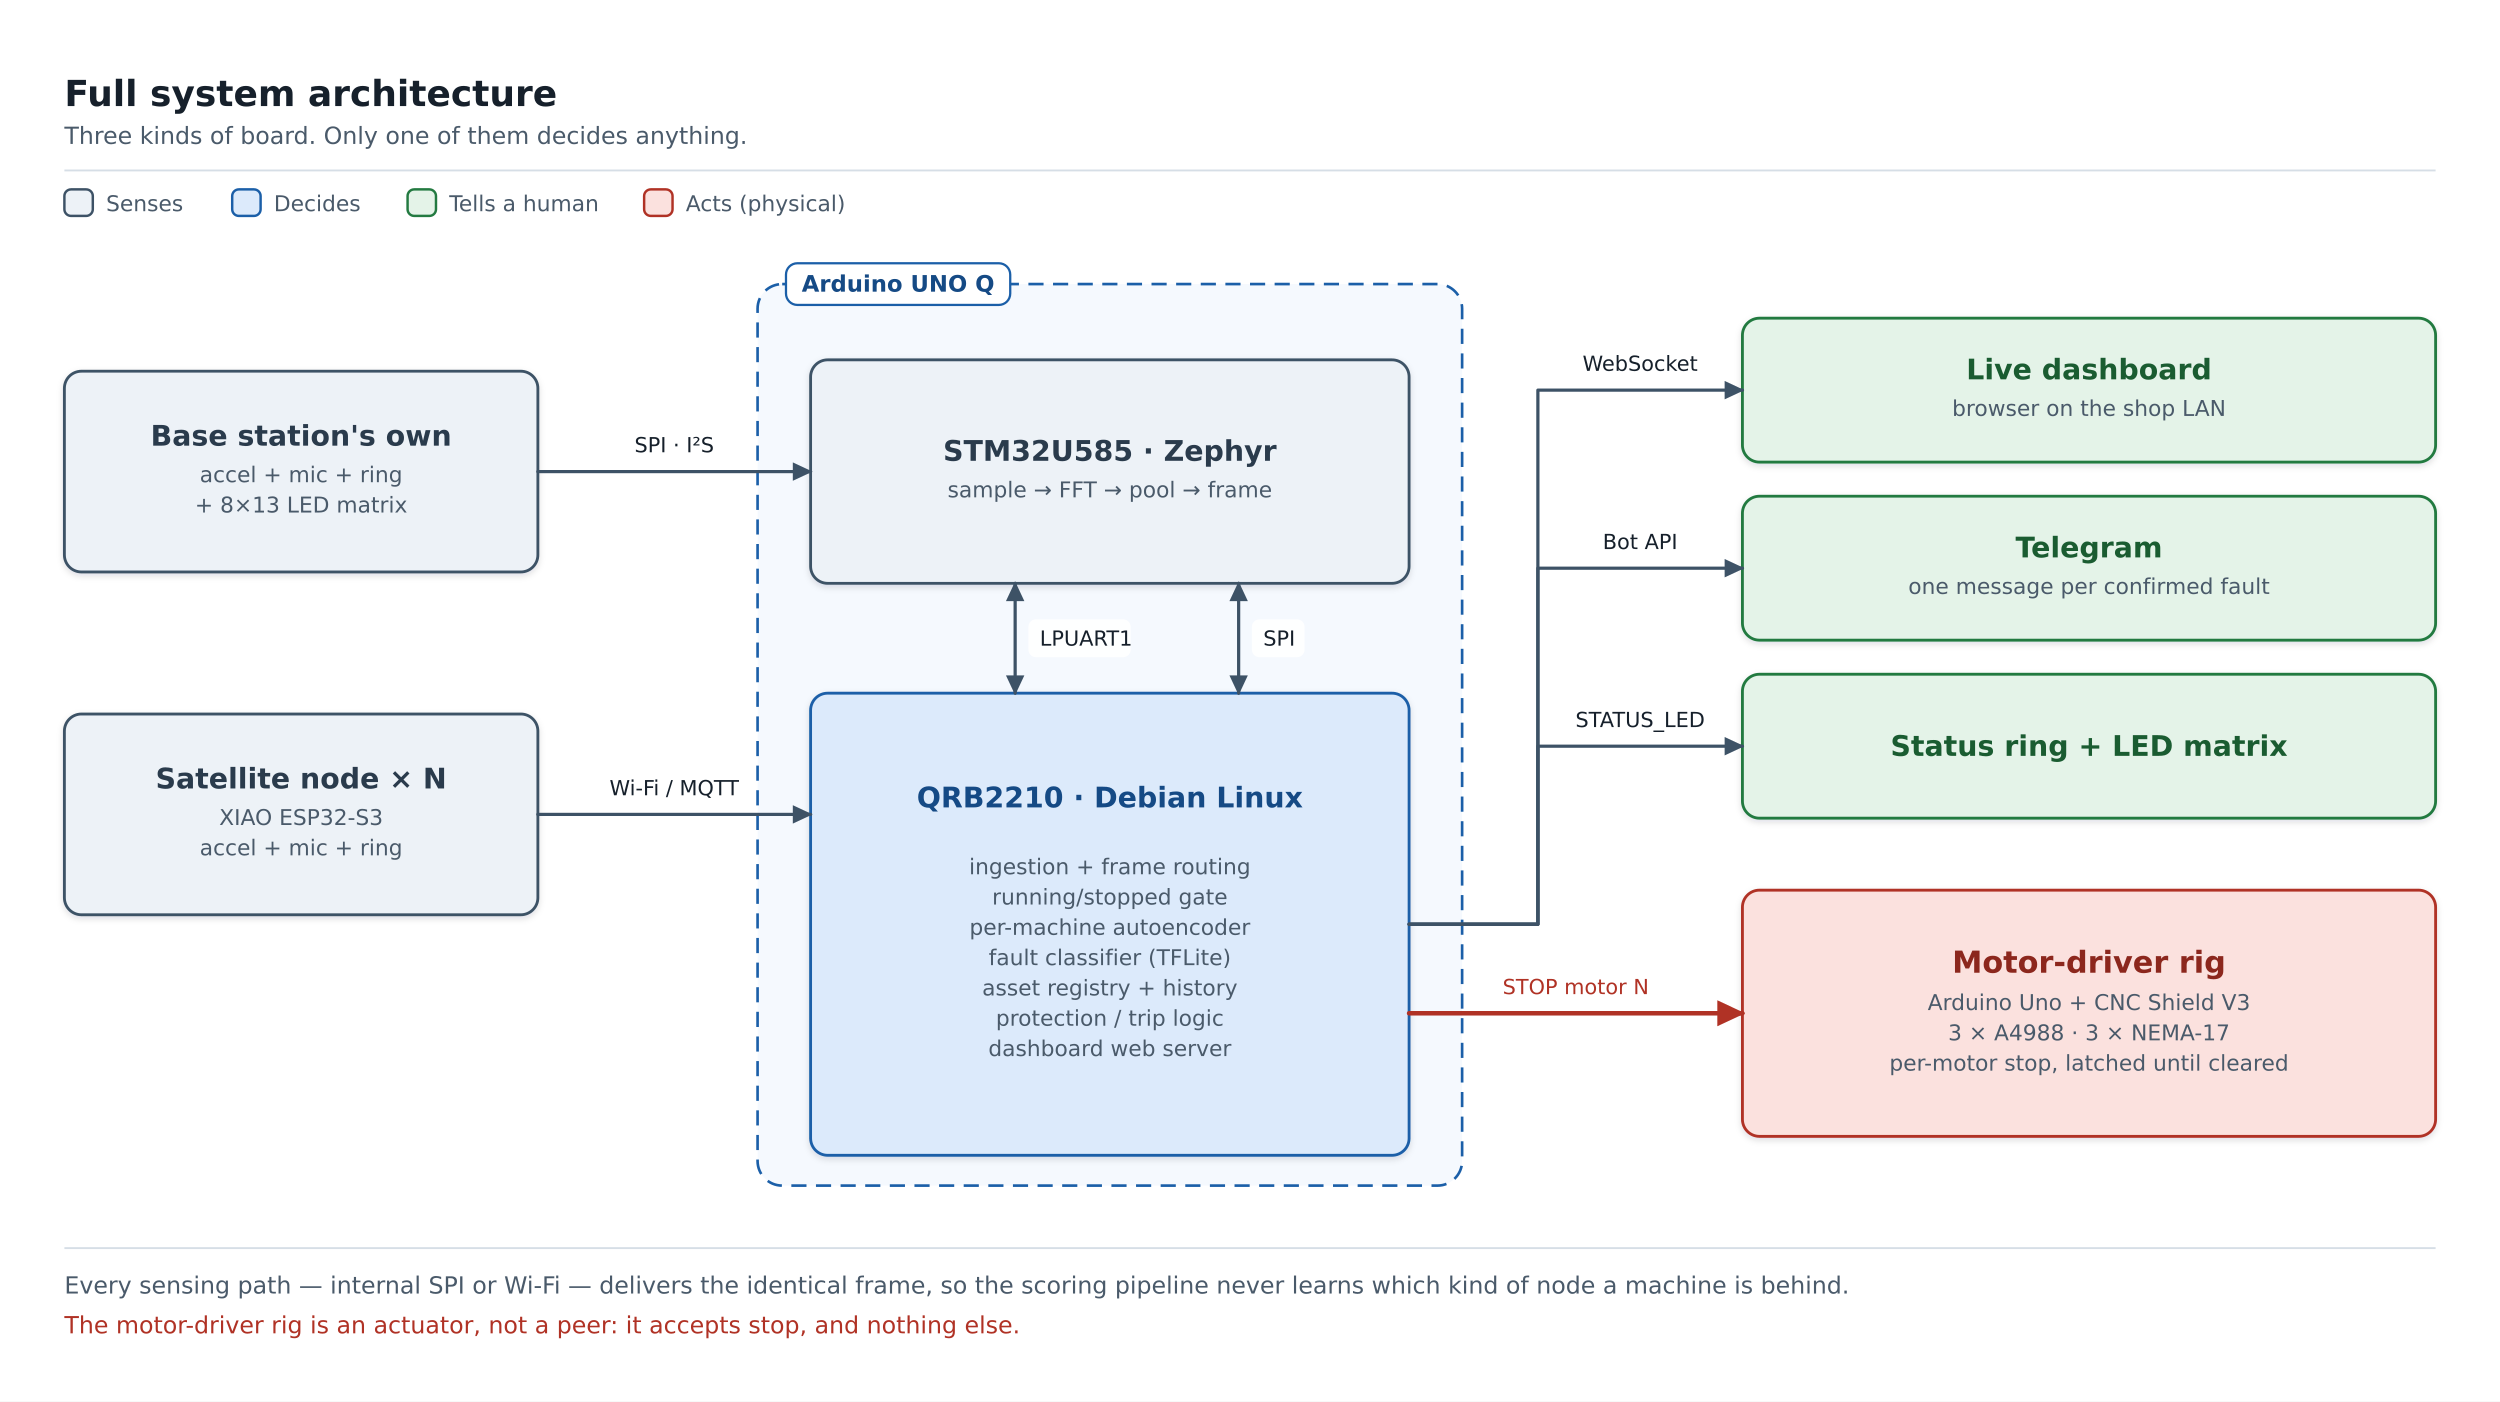
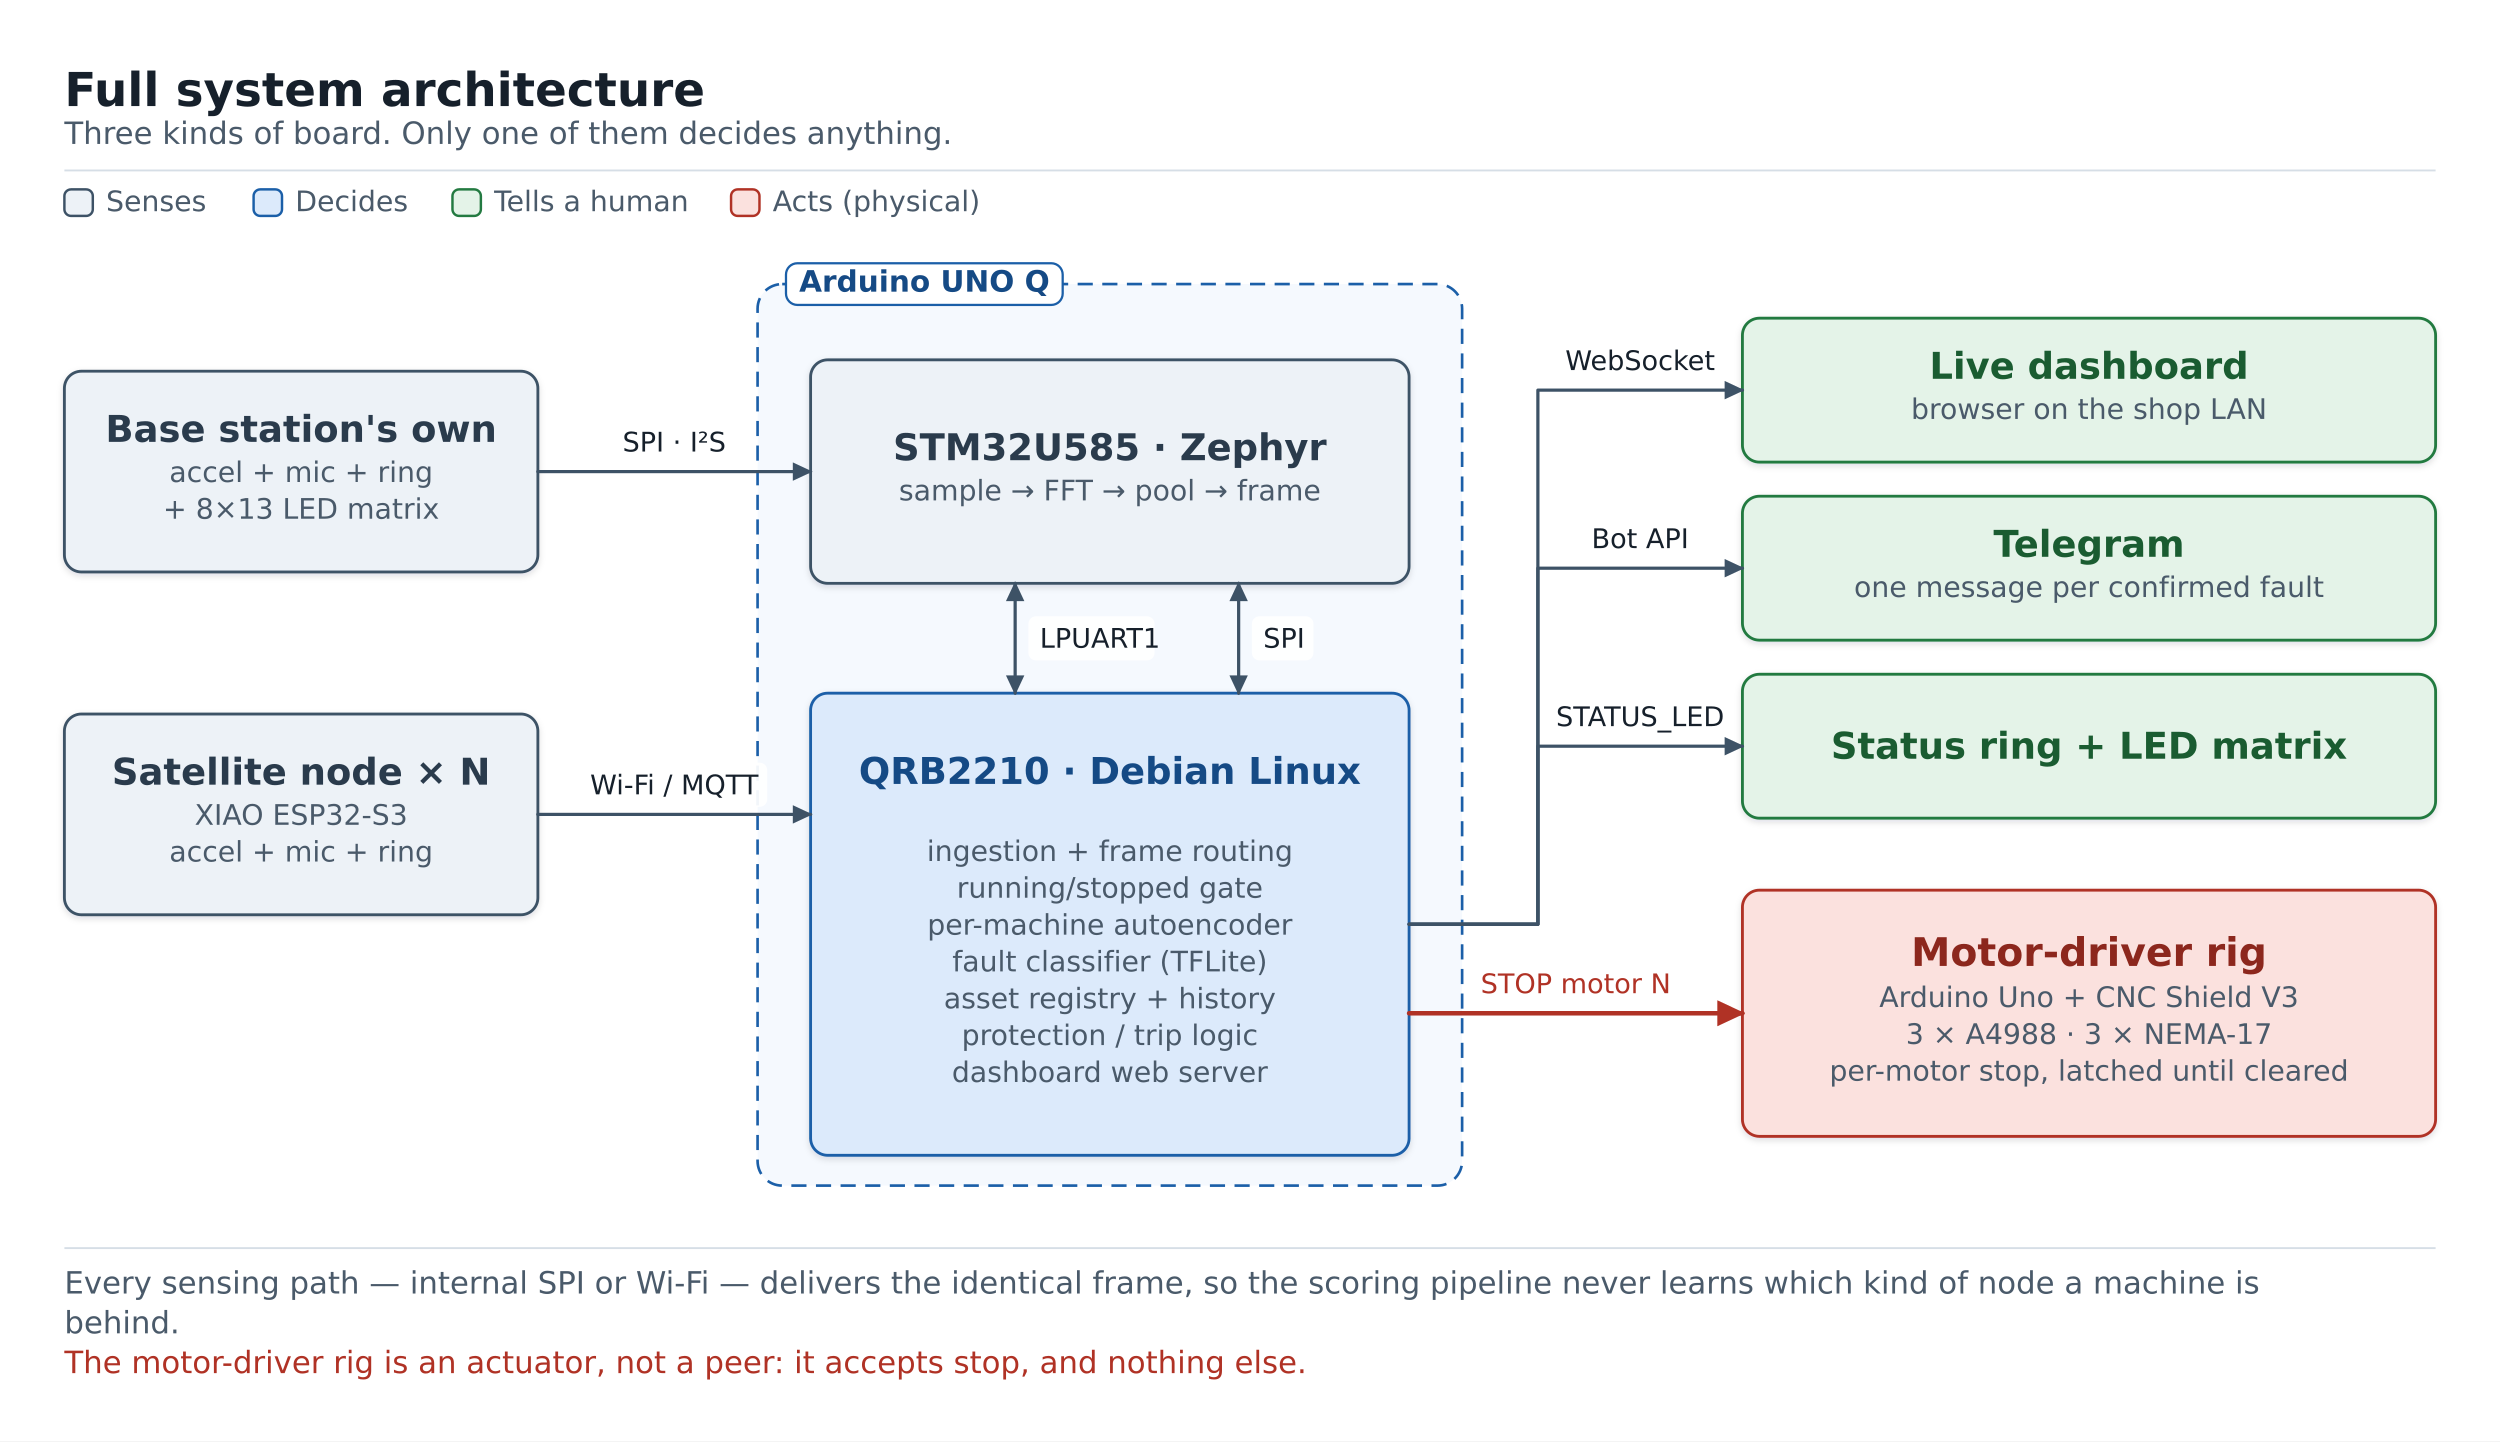
- <svg xmlns="http://www.w3.org/2000/svg" width="1320" height="740" viewBox="0 0 1320 740">
+ <svg xmlns="http://www.w3.org/2000/svg" width="1320" height="761" viewBox="0 0 1320 761">
  <defs>
    <marker id="arrow" viewBox="0 0 10 10" refX="8.5" refY="5" markerWidth="6.5" markerHeight="6.5" orient="auto-start-reverse">
      <path d="M0,0.6 L9.4,5 L0,9.4 z" fill="#3D5266" />
    </marker>
    <marker id="arrowAct" viewBox="0 0 10 10" refX="8.5" refY="5" markerWidth="6.5" markerHeight="6.5" orient="auto-start-reverse">
      <path d="M0,0.6 L9.4,5 L0,9.4 z" fill="#B03225" />
    </marker>
    <marker id="arrowSoft" viewBox="0 0 10 10" refX="8.5" refY="5" markerWidth="6.5" markerHeight="6.5" orient="auto-start-reverse">
      <path d="M0,0.6 L9.4,5 L0,9.4 z" fill="#8C9AA8" />
    </marker>
    <marker id="arrowTell" viewBox="0 0 10 10" refX="8.5" refY="5" markerWidth="6.5" markerHeight="6.5" orient="auto-start-reverse">
      <path d="M0,0.6 L9.4,5 L0,9.4 z" fill="#237A41" />
    </marker>
    <filter id="softshadow" x="-12%" y="-12%" width="130%" height="140%">
      <feDropShadow dx="0" dy="1.4" stdDeviation="1.6" flood-color="#16202B" flood-opacity="0.13" />
    </filter>
  </defs>
-   <rect x="0" y="0" width="1320" height="740" fill="#FFFFFF" />
+   <rect x="0" y="0" width="1320" height="761" fill="#FFFFFF" />
  <rect x="34.0" y="196.0" width="250.0" height="106.0" rx="9" fill="#EDF2F7" stroke="#3D5266" stroke-width="1.5" filter="url(#softshadow)" />
-   <text x="159.0" y="235.3" font-family="DejaVu Sans, Helvetica, Arial, sans-serif" font-size="15" font-weight="bold" font-style="normal" text-anchor="middle" fill="#2A3B4C">Base station's own</text>
-   <text x="159.0" y="254.6" font-family="DejaVu Sans, Helvetica, Arial, sans-serif" font-size="11.5" font-weight="normal" font-style="normal" text-anchor="middle" fill="#4A5A6A">accel + mic + ring</text>
-   <text x="159.0" y="270.6" font-family="DejaVu Sans, Helvetica, Arial, sans-serif" font-size="11.5" font-weight="normal" font-style="normal" text-anchor="middle" fill="#4A5A6A">+ 8×13 LED matrix</text>
+   <text x="159.0" y="233.3" font-family="DejaVu Sans, Helvetica, Arial, sans-serif" font-size="19.50" font-weight="bold" font-style="normal" text-anchor="middle" fill="#2A3B4C">Base station's own</text>
+   <text x="159.0" y="254.5" font-family="DejaVu Sans, Helvetica, Arial, sans-serif" font-size="14.95" font-weight="normal" font-style="normal" text-anchor="middle" fill="#4A5A6A">accel + mic + ring</text>
+   <text x="159.0" y="273.9" font-family="DejaVu Sans, Helvetica, Arial, sans-serif" font-size="14.95" font-weight="normal" font-style="normal" text-anchor="middle" fill="#4A5A6A">+ 8×13 LED matrix</text>
  <rect x="34.0" y="377.0" width="250.0" height="106.0" rx="9" fill="#EDF2F7" stroke="#3D5266" stroke-width="1.5" filter="url(#softshadow)" />
-   <text x="159.0" y="416.3" font-family="DejaVu Sans, Helvetica, Arial, sans-serif" font-size="15" font-weight="bold" font-style="normal" text-anchor="middle" fill="#2A3B4C">Satellite node × N</text>
-   <text x="159.0" y="435.6" font-family="DejaVu Sans, Helvetica, Arial, sans-serif" font-size="11.5" font-weight="normal" font-style="normal" text-anchor="middle" fill="#4A5A6A">XIAO ESP32-S3</text>
-   <text x="159.0" y="451.6" font-family="DejaVu Sans, Helvetica, Arial, sans-serif" font-size="11.5" font-weight="normal" font-style="normal" text-anchor="middle" fill="#4A5A6A">accel + mic + ring</text>
+   <text x="159.0" y="414.3" font-family="DejaVu Sans, Helvetica, Arial, sans-serif" font-size="19.50" font-weight="bold" font-style="normal" text-anchor="middle" fill="#2A3B4C">Satellite node × N</text>
+   <text x="159.0" y="435.5" font-family="DejaVu Sans, Helvetica, Arial, sans-serif" font-size="14.95" font-weight="normal" font-style="normal" text-anchor="middle" fill="#4A5A6A">XIAO ESP32-S3</text>
+   <text x="159.0" y="454.9" font-family="DejaVu Sans, Helvetica, Arial, sans-serif" font-size="14.95" font-weight="normal" font-style="normal" text-anchor="middle" fill="#4A5A6A">accel + mic + ring</text>
  <rect x="400.0" y="150.0" width="372.0" height="476.0" rx="13" fill="#DCEAFB" fill-opacity="0.30" stroke="#1B5FA8" stroke-width="1.4" stroke-dasharray="8,5" />
-   <rect x="415.0" y="139.0" width="118.4" height="22" rx="6" fill="#FFFFFF" stroke="#1B5FA8" stroke-width="1.2" />
-   <text x="474.2" y="154.0" font-family="DejaVu Sans, Helvetica, Arial, sans-serif" font-size="12" font-weight="bold" font-style="normal" text-anchor="middle" fill="#154A85">Arduino UNO Q</text>
+   <rect x="415.0" y="139.0" width="146.1" height="22" rx="6" fill="#FFFFFF" stroke="#1B5FA8" stroke-width="1.2" />
+   <text x="488.1" y="154.0" font-family="DejaVu Sans, Helvetica, Arial, sans-serif" font-size="15.60" font-weight="bold" font-style="normal" text-anchor="middle" fill="#154A85">Arduino UNO Q</text>
  <rect x="428.0" y="190.0" width="316.0" height="118.0" rx="9" fill="#EDF2F7" stroke="#3D5266" stroke-width="1.5" filter="url(#softshadow)" />
-   <text x="586.0" y="243.3" font-family="DejaVu Sans, Helvetica, Arial, sans-serif" font-size="15" font-weight="bold" font-style="normal" text-anchor="middle" fill="#2A3B4C">STM32U585 · Zephyr</text>
-   <text x="586.0" y="262.6" font-family="DejaVu Sans, Helvetica, Arial, sans-serif" font-size="11.5" font-weight="normal" font-style="normal" text-anchor="middle" fill="#4A5A6A">sample → FFT → pool → frame</text>
+   <text x="586.0" y="243.0" font-family="DejaVu Sans, Helvetica, Arial, sans-serif" font-size="19.50" font-weight="bold" font-style="normal" text-anchor="middle" fill="#2A3B4C">STM32U585 · Zephyr</text>
+   <text x="586.0" y="264.2" font-family="DejaVu Sans, Helvetica, Arial, sans-serif" font-size="14.95" font-weight="normal" font-style="normal" text-anchor="middle" fill="#4A5A6A">sample → FFT → pool → frame</text>
  <rect x="428.0" y="366.0" width="316.0" height="244.0" rx="9" fill="#DCEAFB" stroke="#1B5FA8" stroke-width="1.5" filter="url(#softshadow)" />
-   <text x="586.0" y="426.3" font-family="DejaVu Sans, Helvetica, Arial, sans-serif" font-size="15" font-weight="bold" font-style="normal" text-anchor="middle" fill="#154A85">QRB2210 · Debian Linux</text>
-   <text x="586.0" y="445.6" font-family="DejaVu Sans, Helvetica, Arial, sans-serif" font-size="11.5" font-weight="normal" font-style="normal" text-anchor="middle" fill="#4A5A6A" />
-   <text x="586.0" y="461.6" font-family="DejaVu Sans, Helvetica, Arial, sans-serif" font-size="11.5" font-weight="normal" font-style="normal" text-anchor="middle" fill="#4A5A6A">ingestion + frame routing</text>
-   <text x="586.0" y="477.6" font-family="DejaVu Sans, Helvetica, Arial, sans-serif" font-size="11.5" font-weight="normal" font-style="normal" text-anchor="middle" fill="#4A5A6A">running/stopped gate</text>
-   <text x="586.0" y="493.6" font-family="DejaVu Sans, Helvetica, Arial, sans-serif" font-size="11.5" font-weight="normal" font-style="normal" text-anchor="middle" fill="#4A5A6A">per-machine autoencoder</text>
-   <text x="586.0" y="509.6" font-family="DejaVu Sans, Helvetica, Arial, sans-serif" font-size="11.5" font-weight="normal" font-style="normal" text-anchor="middle" fill="#4A5A6A">fault classifier (TFLite)</text>
-   <text x="586.0" y="525.6" font-family="DejaVu Sans, Helvetica, Arial, sans-serif" font-size="11.5" font-weight="normal" font-style="normal" text-anchor="middle" fill="#4A5A6A">asset registry + history</text>
-   <text x="586.0" y="541.6" font-family="DejaVu Sans, Helvetica, Arial, sans-serif" font-size="11.5" font-weight="normal" font-style="normal" text-anchor="middle" fill="#4A5A6A">protection / trip logic</text>
-   <text x="586.0" y="557.6" font-family="DejaVu Sans, Helvetica, Arial, sans-serif" font-size="11.5" font-weight="normal" font-style="normal" text-anchor="middle" fill="#4A5A6A">dashboard web server</text>
+   <text x="586.0" y="413.9" font-family="DejaVu Sans, Helvetica, Arial, sans-serif" font-size="19.50" font-weight="bold" font-style="normal" text-anchor="middle" fill="#154A85">QRB2210 · Debian Linux</text>
+   <text x="586.0" y="435.1" font-family="DejaVu Sans, Helvetica, Arial, sans-serif" font-size="14.95" font-weight="normal" font-style="normal" text-anchor="middle" fill="#4A5A6A" />
+   <text x="586.0" y="454.6" font-family="DejaVu Sans, Helvetica, Arial, sans-serif" font-size="14.95" font-weight="normal" font-style="normal" text-anchor="middle" fill="#4A5A6A">ingestion + frame routing</text>
+   <text x="586.0" y="474.0" font-family="DejaVu Sans, Helvetica, Arial, sans-serif" font-size="14.95" font-weight="normal" font-style="normal" text-anchor="middle" fill="#4A5A6A">running/stopped gate</text>
+   <text x="586.0" y="493.5" font-family="DejaVu Sans, Helvetica, Arial, sans-serif" font-size="14.95" font-weight="normal" font-style="normal" text-anchor="middle" fill="#4A5A6A">per-machine autoencoder</text>
+   <text x="586.0" y="512.9" font-family="DejaVu Sans, Helvetica, Arial, sans-serif" font-size="14.95" font-weight="normal" font-style="normal" text-anchor="middle" fill="#4A5A6A">fault classifier (TFLite)</text>
+   <text x="586.0" y="532.4" font-family="DejaVu Sans, Helvetica, Arial, sans-serif" font-size="14.95" font-weight="normal" font-style="normal" text-anchor="middle" fill="#4A5A6A">asset registry + history</text>
+   <text x="586.0" y="551.8" font-family="DejaVu Sans, Helvetica, Arial, sans-serif" font-size="14.95" font-weight="normal" font-style="normal" text-anchor="middle" fill="#4A5A6A">protection / trip logic</text>
+   <text x="586.0" y="571.3" font-family="DejaVu Sans, Helvetica, Arial, sans-serif" font-size="14.95" font-weight="normal" font-style="normal" text-anchor="middle" fill="#4A5A6A">dashboard web server</text>
  <path d="M284.0,249.0 L428.0,249.0" fill="none" stroke="#3D5266" stroke-width="1.7" stroke-linejoin="round" stroke-linecap="round" marker-end="url(#arrow)" />
-   <rect x="327.4" y="225.0" width="57.2" height="20.0" rx="4" fill="#FFFFFF" opacity="0.94" />
-   <text x="356.0" y="238.8" font-family="DejaVu Sans, Helvetica, Arial, sans-serif" font-size="11" font-weight="normal" font-style="normal" text-anchor="middle" fill="#16202B">SPI · I²S</text>
+   <rect x="320.6" y="221.7" width="70.7" height="23.3" rx="4" fill="#FFFFFF" opacity="0.94" />
+   <text x="356.0" y="238.4" font-family="DejaVu Sans, Helvetica, Arial, sans-serif" font-size="14.30" font-weight="normal" font-style="normal" text-anchor="middle" fill="#16202B">SPI · I²S</text>
  <path d="M284.0,430.0 L428.0,430.0" fill="none" stroke="#3D5266" stroke-width="1.7" stroke-linejoin="round" stroke-linecap="round" marker-end="url(#arrow)" />
-   <rect x="316.9" y="406.0" width="78.2" height="20.0" rx="4" fill="#FFFFFF" opacity="0.94" />
-   <text x="356.0" y="419.9" font-family="DejaVu Sans, Helvetica, Arial, sans-serif" font-size="11" font-weight="normal" font-style="normal" text-anchor="middle" fill="#16202B">Wi-Fi / MQTT</text>
+   <rect x="307.0" y="402.7" width="98.1" height="23.3" rx="4" fill="#FFFFFF" opacity="0.94" />
+   <text x="356.0" y="419.4" font-family="DejaVu Sans, Helvetica, Arial, sans-serif" font-size="14.30" font-weight="normal" font-style="normal" text-anchor="middle" fill="#16202B">Wi-Fi / MQTT</text>
  <path d="M536.0,308.0 L536.0,366.0" fill="none" stroke="#3D5266" stroke-width="1.7" stroke-linejoin="round" stroke-linecap="round" marker-start="url(#arrow)" marker-end="url(#arrow)" />
-   <rect x="543.0" y="327.0" width="54.0" height="20.0" rx="4" fill="#FFFFFF" opacity="0.94" />
-   <text x="549.0" y="340.9" font-family="DejaVu Sans, Helvetica, Arial, sans-serif" font-size="11" font-weight="normal" font-style="normal" text-anchor="start" fill="#16202B">LPUART1</text>
+   <rect x="543.0" y="325.4" width="66.6" height="23.3" rx="4" fill="#FFFFFF" opacity="0.94" />
+   <text x="549.0" y="342.0" font-family="DejaVu Sans, Helvetica, Arial, sans-serif" font-size="14.30" font-weight="normal" font-style="normal" text-anchor="start" fill="#16202B">LPUART1</text>
  <path d="M654.0,308.0 L654.0,366.0" fill="none" stroke="#3D5266" stroke-width="1.7" stroke-linejoin="round" stroke-linecap="round" marker-start="url(#arrow)" marker-end="url(#arrow)" />
-   <rect x="661.0" y="327.0" width="27.8" height="20.0" rx="4" fill="#FFFFFF" opacity="0.94" />
-   <text x="667.0" y="340.9" font-family="DejaVu Sans, Helvetica, Arial, sans-serif" font-size="11" font-weight="normal" font-style="normal" text-anchor="start" fill="#16202B">SPI</text>
+   <rect x="661.0" y="325.4" width="32.5" height="23.3" rx="4" fill="#FFFFFF" opacity="0.94" />
+   <text x="667.0" y="342.0" font-family="DejaVu Sans, Helvetica, Arial, sans-serif" font-size="14.30" font-weight="normal" font-style="normal" text-anchor="start" fill="#16202B">SPI</text>
  <rect x="920.0" y="168.0" width="366.0" height="76.0" rx="9" fill="#E4F3E8" stroke="#237A41" stroke-width="1.5" filter="url(#softshadow)" />
-   <text x="1103.0" y="200.3" font-family="DejaVu Sans, Helvetica, Arial, sans-serif" font-size="15" font-weight="bold" font-style="normal" text-anchor="middle" fill="#1A5C31">Live dashboard</text>
-   <text x="1103.0" y="219.6" font-family="DejaVu Sans, Helvetica, Arial, sans-serif" font-size="11.5" font-weight="normal" font-style="normal" text-anchor="middle" fill="#4A5A6A">browser on the shop LAN</text>
+   <text x="1103.0" y="200.0" font-family="DejaVu Sans, Helvetica, Arial, sans-serif" font-size="19.50" font-weight="bold" font-style="normal" text-anchor="middle" fill="#1A5C31">Live dashboard</text>
+   <text x="1103.0" y="221.2" font-family="DejaVu Sans, Helvetica, Arial, sans-serif" font-size="14.95" font-weight="normal" font-style="normal" text-anchor="middle" fill="#4A5A6A">browser on the shop LAN</text>
  <rect x="920.0" y="262.0" width="366.0" height="76.0" rx="9" fill="#E4F3E8" stroke="#237A41" stroke-width="1.5" filter="url(#softshadow)" />
-   <text x="1103.0" y="294.3" font-family="DejaVu Sans, Helvetica, Arial, sans-serif" font-size="15" font-weight="bold" font-style="normal" text-anchor="middle" fill="#1A5C31">Telegram</text>
-   <text x="1103.0" y="313.6" font-family="DejaVu Sans, Helvetica, Arial, sans-serif" font-size="11.5" font-weight="normal" font-style="normal" text-anchor="middle" fill="#4A5A6A">one message per confirmed fault</text>
+   <text x="1103.0" y="294.0" font-family="DejaVu Sans, Helvetica, Arial, sans-serif" font-size="19.50" font-weight="bold" font-style="normal" text-anchor="middle" fill="#1A5C31">Telegram</text>
+   <text x="1103.0" y="315.2" font-family="DejaVu Sans, Helvetica, Arial, sans-serif" font-size="14.95" font-weight="normal" font-style="normal" text-anchor="middle" fill="#4A5A6A">one message per confirmed fault</text>
  <rect x="920.0" y="356.0" width="366.0" height="76.0" rx="9" fill="#E4F3E8" stroke="#237A41" stroke-width="1.5" filter="url(#softshadow)" />
-   <text x="1103.0" y="399.1" font-family="DejaVu Sans, Helvetica, Arial, sans-serif" font-size="15" font-weight="bold" font-style="normal" text-anchor="middle" fill="#1A5C31">Status ring + LED matrix</text>
+   <text x="1103.0" y="400.6" font-family="DejaVu Sans, Helvetica, Arial, sans-serif" font-size="19.50" font-weight="bold" font-style="normal" text-anchor="middle" fill="#1A5C31">Status ring + LED matrix</text>
  <rect x="920.0" y="470.0" width="366.0" height="130.0" rx="9" fill="#FBE1DE" stroke="#B03225" stroke-width="1.5" filter="url(#softshadow)" />
-   <text x="1103.0" y="513.6" font-family="DejaVu Sans, Helvetica, Arial, sans-serif" font-size="16" font-weight="bold" font-style="normal" text-anchor="middle" fill="#8C271D">Motor-driver rig</text>
-   <text x="1103.0" y="533.3" font-family="DejaVu Sans, Helvetica, Arial, sans-serif" font-size="11.5" font-weight="normal" font-style="normal" text-anchor="middle" fill="#4A5A6A">Arduino Uno + CNC Shield V3</text>
-   <text x="1103.0" y="549.3" font-family="DejaVu Sans, Helvetica, Arial, sans-serif" font-size="11.5" font-weight="normal" font-style="normal" text-anchor="middle" fill="#4A5A6A">3 × A4988 · 3 × NEMA-17</text>
-   <text x="1103.0" y="565.3" font-family="DejaVu Sans, Helvetica, Arial, sans-serif" font-size="11.5" font-weight="normal" font-style="normal" text-anchor="middle" fill="#4A5A6A">per-motor stop, latched until cleared</text>
+   <text x="1103.0" y="510.0" font-family="DejaVu Sans, Helvetica, Arial, sans-serif" font-size="20.80" font-weight="bold" font-style="normal" text-anchor="middle" fill="#8C271D">Motor-driver rig</text>
+   <text x="1103.0" y="531.7" font-family="DejaVu Sans, Helvetica, Arial, sans-serif" font-size="14.95" font-weight="normal" font-style="normal" text-anchor="middle" fill="#4A5A6A">Arduino Uno + CNC Shield V3</text>
+   <text x="1103.0" y="551.2" font-family="DejaVu Sans, Helvetica, Arial, sans-serif" font-size="14.95" font-weight="normal" font-style="normal" text-anchor="middle" fill="#4A5A6A">3 × A4988 · 3 × NEMA-17</text>
+   <text x="1103.0" y="570.6" font-family="DejaVu Sans, Helvetica, Arial, sans-serif" font-size="14.95" font-weight="normal" font-style="normal" text-anchor="middle" fill="#4A5A6A">per-motor stop, latched until cleared</text>
  <path d="M744.0,488.0 L812.0,488.0 L812.0,206.0 L920.0,206.0" fill="none" stroke="#3D5266" stroke-width="1.7" stroke-linejoin="round" stroke-linecap="round" marker-end="url(#arrow)" />
-   <rect x="833.4" y="182.0" width="65.3" height="20.0" rx="4" fill="#FFFFFF" opacity="0.94" />
-   <text x="866.0" y="195.8" font-family="DejaVu Sans, Helvetica, Arial, sans-serif" font-size="11" font-weight="normal" font-style="normal" text-anchor="middle" fill="#16202B">WebSocket</text>
+   <rect x="825.4" y="178.7" width="81.3" height="23.3" rx="4" fill="#FFFFFF" opacity="0.94" />
+   <text x="866.0" y="195.4" font-family="DejaVu Sans, Helvetica, Arial, sans-serif" font-size="14.30" font-weight="normal" font-style="normal" text-anchor="middle" fill="#16202B">WebSocket</text>
  <path d="M744.0,488.0 L812.0,488.0 L812.0,300.0 L920.0,300.0" fill="none" stroke="#3D5266" stroke-width="1.7" stroke-linejoin="round" stroke-linecap="round" marker-end="url(#arrow)" />
-   <rect x="842.3" y="276.0" width="47.4" height="20.0" rx="4" fill="#FFFFFF" opacity="0.94" />
-   <text x="866.0" y="289.9" font-family="DejaVu Sans, Helvetica, Arial, sans-serif" font-size="11" font-weight="normal" font-style="normal" text-anchor="middle" fill="#16202B">Bot API</text>
+   <rect x="837.0" y="272.7" width="58.0" height="23.3" rx="4" fill="#FFFFFF" opacity="0.94" />
+   <text x="866.0" y="289.4" font-family="DejaVu Sans, Helvetica, Arial, sans-serif" font-size="14.30" font-weight="normal" font-style="normal" text-anchor="middle" fill="#16202B">Bot API</text>
  <path d="M744.0,488.0 L812.0,488.0 L812.0,394.0 L920.0,394.0" fill="none" stroke="#3D5266" stroke-width="1.7" stroke-linejoin="round" stroke-linecap="round" marker-end="url(#arrow)" />
-   <rect x="830.0" y="370.0" width="72.0" height="20.0" rx="4" fill="#FFFFFF" opacity="0.94" />
-   <text x="866.0" y="383.9" font-family="DejaVu Sans, Helvetica, Arial, sans-serif" font-size="11" font-weight="normal" font-style="normal" text-anchor="middle" fill="#16202B">STATUS_LED</text>
+   <rect x="821.0" y="366.7" width="89.9" height="23.3" rx="4" fill="#FFFFFF" opacity="0.94" />
+   <text x="866.0" y="383.4" font-family="DejaVu Sans, Helvetica, Arial, sans-serif" font-size="14.30" font-weight="normal" font-style="normal" text-anchor="middle" fill="#16202B">STATUS_LED</text>
  <path d="M744.0,535.0 L920.0,535.0" fill="none" stroke="#B03225" stroke-width="2.4" stroke-linejoin="round" stroke-linecap="round" marker-end="url(#arrowAct)" />
-   <rect x="793.7" y="511.0" width="76.7" height="20.0" rx="4" fill="#FFFFFF" opacity="0.94" />
-   <text x="832.0" y="524.9" font-family="DejaVu Sans, Helvetica, Arial, sans-serif" font-size="11" font-weight="normal" font-style="normal" text-anchor="middle" fill="#B03225">STOP motor N</text>
+   <rect x="784.0" y="507.7" width="96.1" height="23.3" rx="4" fill="#FFFFFF" opacity="0.94" />
+   <text x="832.0" y="524.4" font-family="DejaVu Sans, Helvetica, Arial, sans-serif" font-size="14.30" font-weight="normal" font-style="normal" text-anchor="middle" fill="#B03225">STOP motor N</text>
  <line x1="34.0" y1="90.0" x2="1286.0" y2="90.0" stroke="#D6DEE6" stroke-width="1" />
  <rect x="34.0" y="100.0" width="15" height="14" rx="3.5" fill="#EDF2F7" stroke="#3D5266" stroke-width="1.3" />
-   <text x="56.0" y="111.5" font-family="DejaVu Sans, Helvetica, Arial, sans-serif" font-size="11.5" font-weight="normal" font-style="normal" text-anchor="start" fill="#4A5A6A">Senses</text>
-   <rect x="122.6" y="100.0" width="15" height="14" rx="3.5" fill="#DCEAFB" stroke="#1B5FA8" stroke-width="1.3" />
-   <text x="144.6" y="111.5" font-family="DejaVu Sans, Helvetica, Arial, sans-serif" font-size="11.5" font-weight="normal" font-style="normal" text-anchor="start" fill="#4A5A6A">Decides</text>
-   <rect x="215.2" y="100.0" width="15" height="14" rx="3.5" fill="#E4F3E8" stroke="#237A41" stroke-width="1.3" />
-   <text x="237.2" y="111.5" font-family="DejaVu Sans, Helvetica, Arial, sans-serif" font-size="11.5" font-weight="normal" font-style="normal" text-anchor="start" fill="#4A5A6A">Tells a human</text>
-   <rect x="340.1" y="100.0" width="15" height="14" rx="3.5" fill="#FBE1DE" stroke="#B03225" stroke-width="1.3" />
-   <text x="362.1" y="111.5" font-family="DejaVu Sans, Helvetica, Arial, sans-serif" font-size="11.5" font-weight="normal" font-style="normal" text-anchor="start" fill="#4A5A6A">Acts (physical)</text>
-   <text x="34.0" y="56.0" font-family="DejaVu Sans, Helvetica, Arial, sans-serif" font-size="19" font-weight="bold" font-style="normal" text-anchor="start" fill="#16202B">Full system architecture</text>
-   <text x="34.0" y="76.0" font-family="DejaVu Sans, Helvetica, Arial, sans-serif" font-size="12.5" font-weight="normal" font-style="normal" text-anchor="start" fill="#4A5A6A">Three kinds of board. Only one of them decides anything.</text>
+   <text x="56.0" y="111.5" font-family="DejaVu Sans, Helvetica, Arial, sans-serif" font-size="14.95" font-weight="normal" font-style="normal" text-anchor="start" fill="#4A5A6A">Senses</text>
+   <rect x="133.9" y="100.0" width="15" height="14" rx="3.5" fill="#DCEAFB" stroke="#1B5FA8" stroke-width="1.3" />
+   <text x="155.9" y="111.5" font-family="DejaVu Sans, Helvetica, Arial, sans-serif" font-size="14.95" font-weight="normal" font-style="normal" text-anchor="start" fill="#4A5A6A">Decides</text>
+   <rect x="238.9" y="100.0" width="15" height="14" rx="3.5" fill="#E4F3E8" stroke="#237A41" stroke-width="1.3" />
+   <text x="260.9" y="111.5" font-family="DejaVu Sans, Helvetica, Arial, sans-serif" font-size="14.95" font-weight="normal" font-style="normal" text-anchor="start" fill="#4A5A6A">Tells a human</text>
+   <rect x="386.0" y="100.0" width="15" height="14" rx="3.5" fill="#FBE1DE" stroke="#B03225" stroke-width="1.3" />
+   <text x="408.0" y="111.5" font-family="DejaVu Sans, Helvetica, Arial, sans-serif" font-size="14.95" font-weight="normal" font-style="normal" text-anchor="start" fill="#4A5A6A">Acts (physical)</text>
+   <text x="34.0" y="56.0" font-family="DejaVu Sans, Helvetica, Arial, sans-serif" font-size="24.70" font-weight="bold" font-style="normal" text-anchor="start" fill="#16202B">Full system architecture</text>
+   <text x="34.0" y="76.0" font-family="DejaVu Sans, Helvetica, Arial, sans-serif" font-size="16.25" font-weight="normal" font-style="normal" text-anchor="start" fill="#4A5A6A">Three kinds of board. Only one of them decides anything.</text>
  <line x1="34.0" y1="659.0" x2="1286.0" y2="659.0" stroke="#D6DEE6" stroke-width="1" />
-   <text x="34.0" y="683.0" font-family="DejaVu Sans, Helvetica, Arial, sans-serif" font-size="12.5" font-weight="normal" font-style="normal" text-anchor="start" fill="#4A5A6A">Every sensing path — internal SPI or Wi-Fi — delivers the identical frame, so the scoring pipeline never learns which kind of node a machine is behind.</text>
-   <text x="34.0" y="704.0" font-family="DejaVu Sans, Helvetica, Arial, sans-serif" font-size="12.5" font-weight="normal" font-style="normal" text-anchor="start" fill="#B03225">The motor-driver rig is an actuator, not a peer: it accepts stop, and nothing else.</text>
+   <text x="34.0" y="683.0" font-family="DejaVu Sans, Helvetica, Arial, sans-serif" font-size="16.25" font-weight="normal" font-style="normal" text-anchor="start" fill="#4A5A6A">Every sensing path — internal SPI or Wi-Fi — delivers the identical frame, so the scoring pipeline never learns which kind of node a machine is</text>
+   <text x="34.0" y="704.0" font-family="DejaVu Sans, Helvetica, Arial, sans-serif" font-size="16.25" font-weight="normal" font-style="normal" text-anchor="start" fill="#4A5A6A">behind.</text>
+   <text x="34.0" y="725.0" font-family="DejaVu Sans, Helvetica, Arial, sans-serif" font-size="16.25" font-weight="normal" font-style="normal" text-anchor="start" fill="#B03225">The motor-driver rig is an actuator, not a peer: it accepts stop, and nothing else.</text>
</svg>
